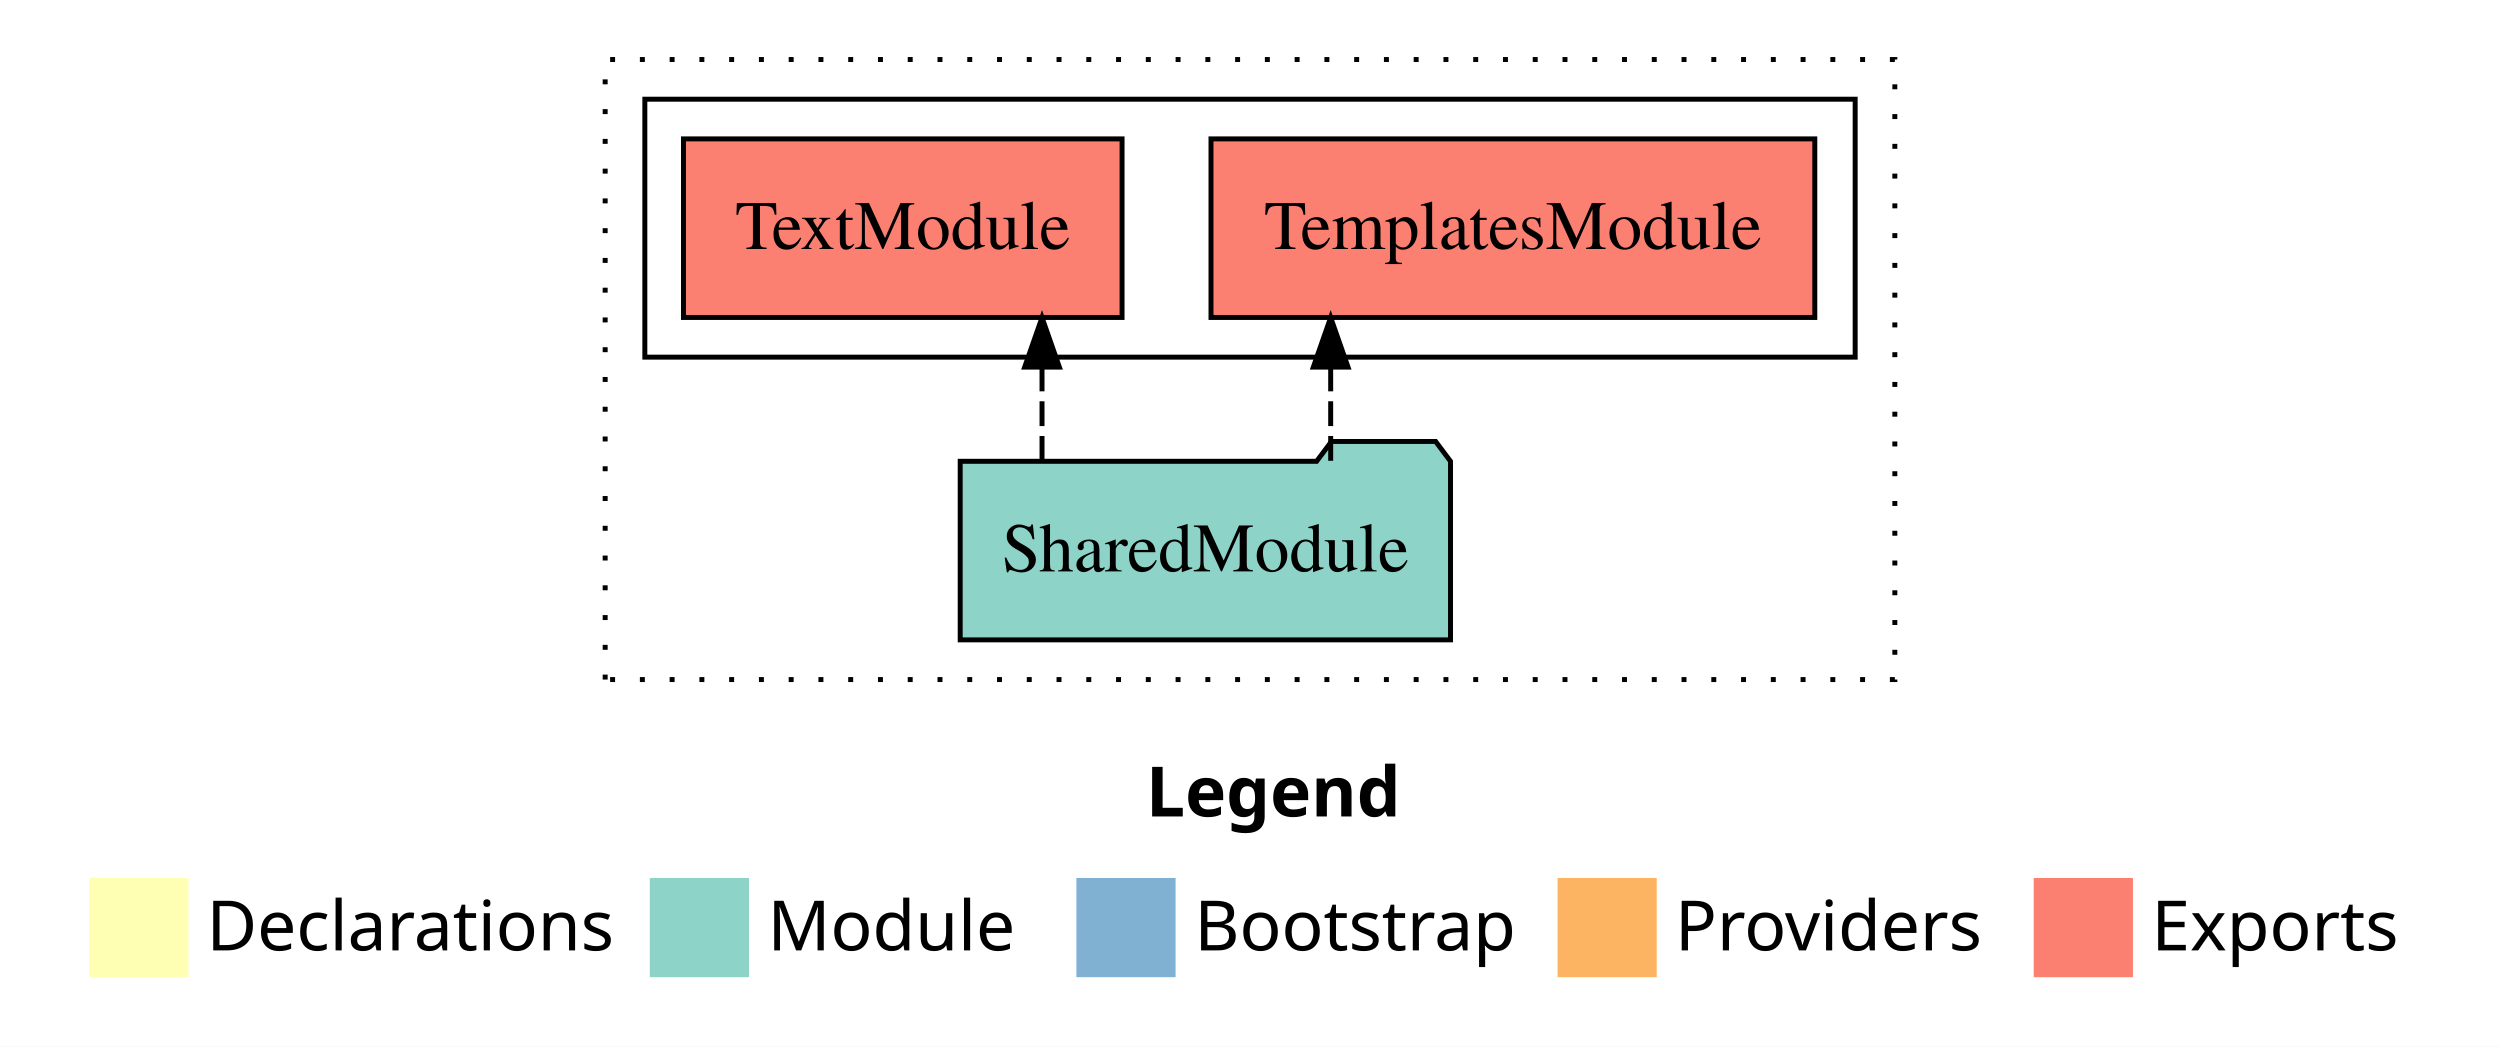
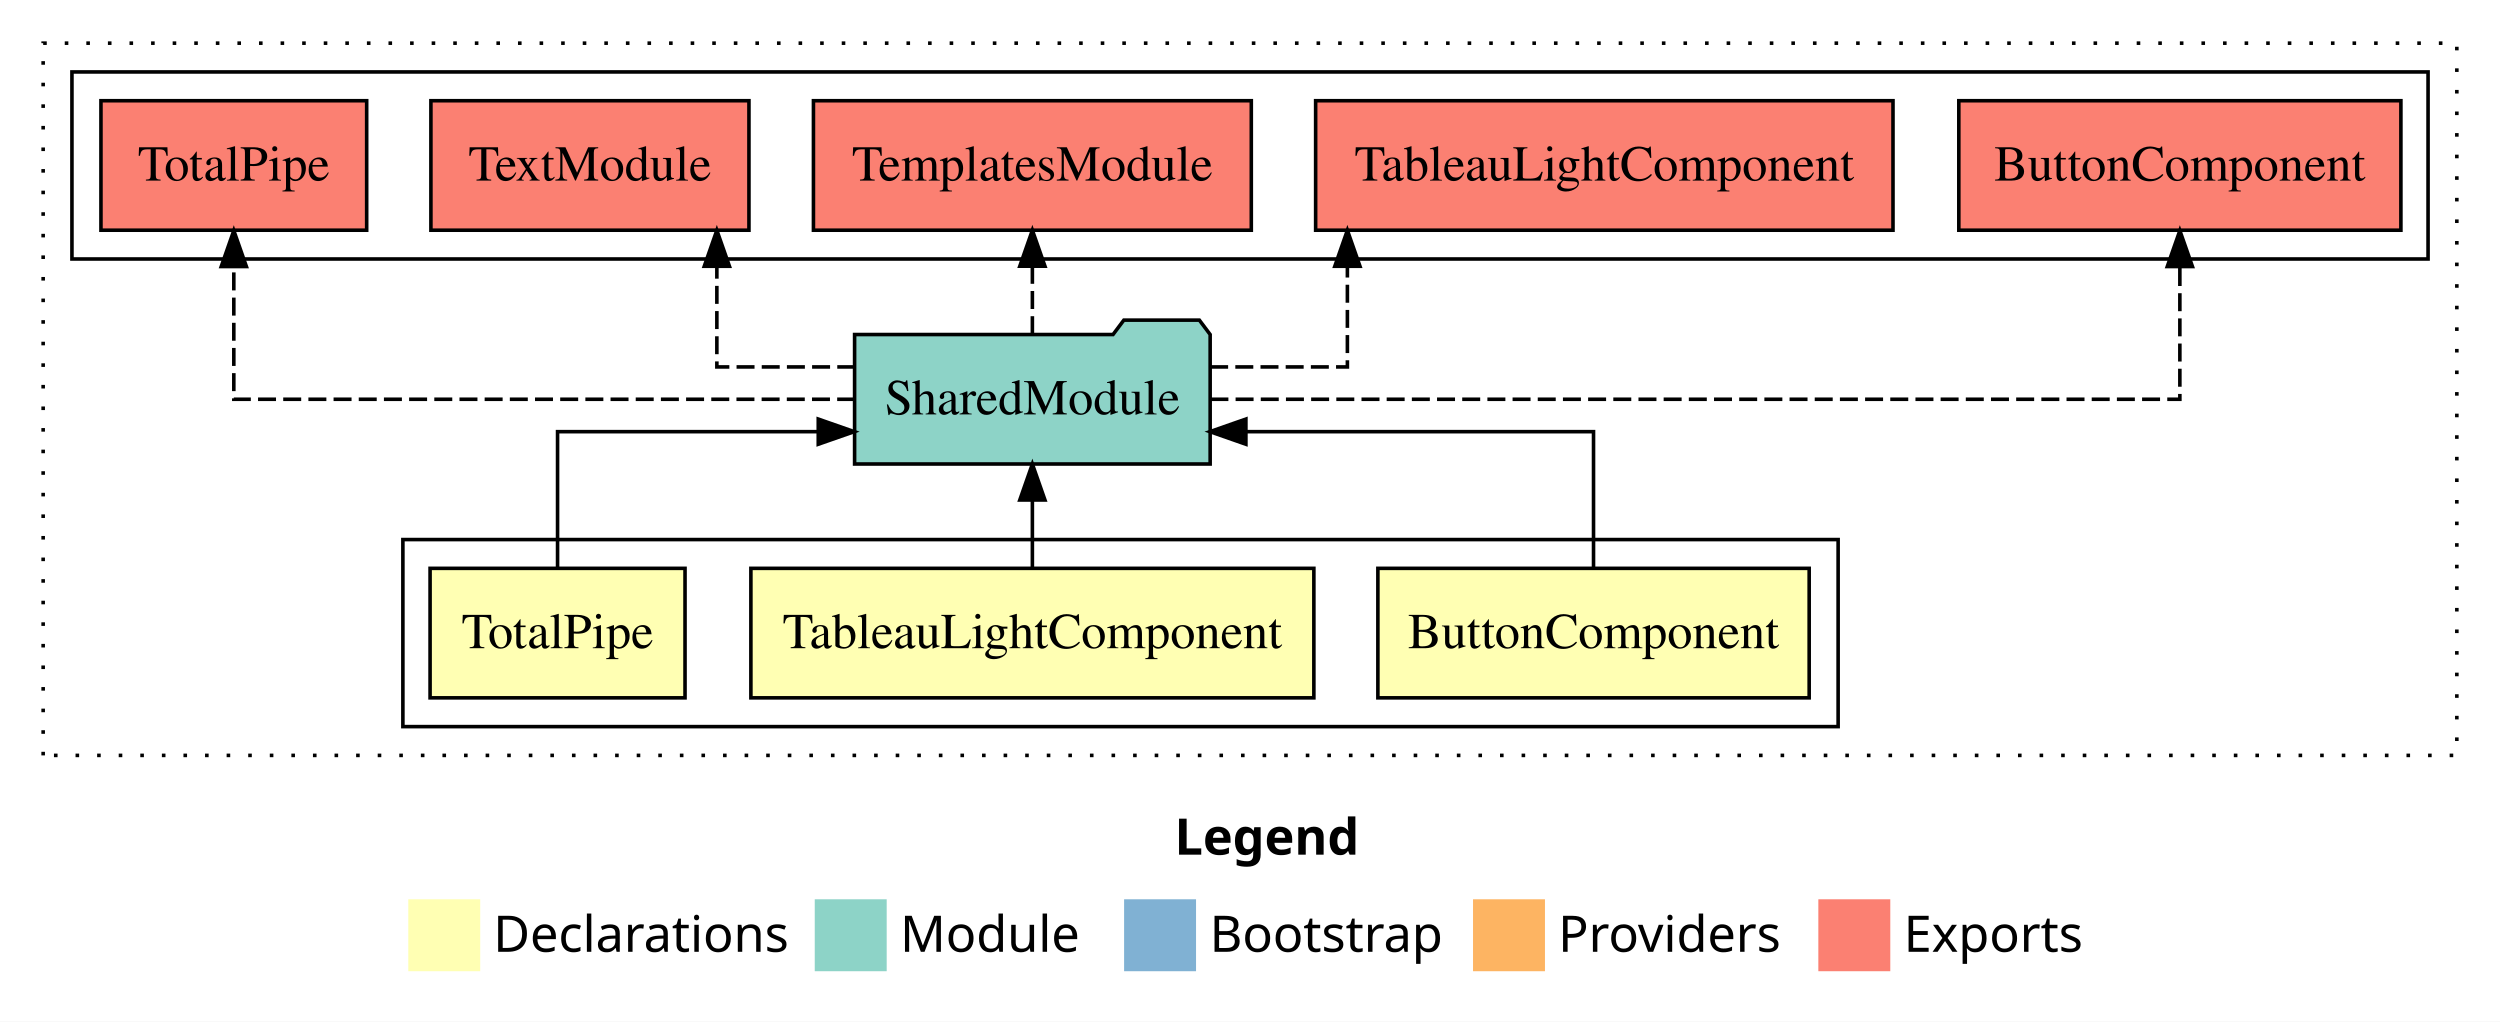
- <svg xmlns="http://www.w3.org/2000/svg" width="504pt" height="211pt" viewBox="0.00 0.00 504.00 211.00">
-   <g id="graph0" class="graph" transform="scale(1 1) rotate(0) translate(4 207)">
-     <polygon fill="#ffffff" stroke="transparent" points="-4,4 -4,-207 500,-207 500,4 -4,4" />
-     <text text-anchor="start" x="227.009" y="-42.4" font-family="sans-serif" font-weight="bold" font-size="14.00" fill="#000000">Legend</text>
-     <polygon fill="#ffffb3" stroke="transparent" points="14,-10 14,-30 34,-30 34,-10 14,-10" />
-     <text text-anchor="start" x="37.629" y="-15.4" font-family="sans-serif" font-size="14.00" fill="#000000">  Declarations</text>
-     <polygon fill="#8dd3c7" stroke="transparent" points="127,-10 127,-30 147,-30 147,-10 127,-10" />
-     <text text-anchor="start" x="150.725" y="-15.4" font-family="sans-serif" font-size="14.00" fill="#000000">  Module</text>
-     <polygon fill="#80b1d3" stroke="transparent" points="213,-10 213,-30 233,-30 233,-10 213,-10" />
-     <text text-anchor="start" x="236.781" y="-15.4" font-family="sans-serif" font-size="14.00" fill="#000000">  Bootstrap</text>
-     <polygon fill="#fdb462" stroke="transparent" points="310,-10 310,-30 330,-30 330,-10 310,-10" />
-     <text text-anchor="start" x="333.673" y="-15.4" font-family="sans-serif" font-size="14.00" fill="#000000">  Providers</text>
-     <polygon fill="#fb8072" stroke="transparent" points="406,-10 406,-30 426,-30 426,-10 406,-10" />
-     <text text-anchor="start" x="429.726" y="-15.4" font-family="sans-serif" font-size="14.00" fill="#000000">  Exports</text>
+ <svg xmlns="http://www.w3.org/2000/svg" width="695pt" height="284pt" viewBox="0.00 0.00 695.00 284.00">
+   <g id="graph0" class="graph" transform="scale(1 1) rotate(0) translate(4 280)">
+     <polygon fill="#ffffff" stroke="transparent" points="-4,4 -4,-280 691,-280 691,4 -4,4" />
+     <text text-anchor="start" x="322.509" y="-42.4" font-family="sans-serif" font-weight="bold" font-size="14.00" fill="#000000">Legend</text>
+     <polygon fill="#ffffb3" stroke="transparent" points="109.5,-10 109.5,-30 129.5,-30 129.5,-10 109.5,-10" />
+     <text text-anchor="start" x="133.129" y="-15.4" font-family="sans-serif" font-size="14.00" fill="#000000">  Declarations</text>
+     <polygon fill="#8dd3c7" stroke="transparent" points="222.5,-10 222.5,-30 242.5,-30 242.5,-10 222.5,-10" />
+     <text text-anchor="start" x="246.225" y="-15.4" font-family="sans-serif" font-size="14.00" fill="#000000">  Module</text>
+     <polygon fill="#80b1d3" stroke="transparent" points="308.5,-10 308.5,-30 328.5,-30 328.5,-10 308.5,-10" />
+     <text text-anchor="start" x="332.281" y="-15.4" font-family="sans-serif" font-size="14.00" fill="#000000">  Bootstrap</text>
+     <polygon fill="#fdb462" stroke="transparent" points="405.5,-10 405.5,-30 425.5,-30 425.5,-10 405.5,-10" />
+     <text text-anchor="start" x="429.173" y="-15.4" font-family="sans-serif" font-size="14.00" fill="#000000">  Providers</text>
+     <polygon fill="#fb8072" stroke="transparent" points="501.5,-10 501.5,-30 521.5,-30 521.5,-10 501.5,-10" />
+     <text text-anchor="start" x="525.226" y="-15.4" font-family="sans-serif" font-size="14.00" fill="#000000">  Exports</text>
    <g id="clust1" class="cluster">
-       <polygon fill="none" stroke="#000000" stroke-dasharray="1,5" points="118,-70 118,-195 378,-195 378,-70 118,-70" />
+       <polygon fill="none" stroke="#000000" stroke-dasharray="1,5" points="8,-70 8,-268 679,-268 679,-70 8,-70" />
    </g>
-     <g id="clust4" class="cluster">
-       <polygon fill="none" stroke="#000000" points="126,-135 126,-187 370,-187 370,-135 126,-135" />
+     <g id="clust2" class="cluster">
+       <polygon fill="none" stroke="#000000" points="108,-78 108,-130 507,-130 507,-78 108,-78" />
+     </g>
+     <g id="clust7" class="cluster">
+       <polygon fill="none" stroke="#000000" points="16,-208 16,-260 671,-260 671,-208 16,-208" />
    </g>
    <g id="node1" class="node">
-       <polygon fill="#fb8072" stroke="#000000" points="361.863,-179 240.137,-179 240.137,-143 361.863,-143 361.863,-179" />
-       <text text-anchor="middle" x="301" y="-156.8" font-family="Times,serif" font-size="14.00" fill="#000000">TemplatesModule </text>
+       <polygon fill="#ffffb3" stroke="#000000" points="498.951,-122 379.049,-122 379.049,-86 498.951,-86 498.951,-122" />
+       <text text-anchor="middle" x="439" y="-99.8" font-family="Times,serif" font-size="14.00" fill="#000000">ButtonComponent</text>
+     </g>
+     <g id="node4" class="node">
+       <polygon fill="#8dd3c7" stroke="#000000" points="332.423,-187 329.423,-191 308.423,-191 305.423,-187 233.577,-187 233.577,-151 332.423,-151 332.423,-187" />
+       <text text-anchor="middle" x="283" y="-164.8" font-family="Times,serif" font-size="14.00" fill="#000000">SharedModule</text>
+     </g>
+     <g id="edge1" class="edge">
+       <path fill="none" stroke="#000000" d="M439,-122.027C439,-138.398 439,-160 439,-160 439,-160 342.359,-160 342.359,-160" />
+       <polygon fill="#000000" stroke="#000000" points="342.359,-156.5 332.359,-160 342.359,-163.5 342.359,-156.5" />
    </g>
    <g id="node2" class="node">
-       <polygon fill="#fb8072" stroke="#000000" points="222.208,-179 133.792,-179 133.792,-143 222.208,-143 222.208,-179" />
-       <text text-anchor="middle" x="178" y="-156.8" font-family="Times,serif" font-size="14.00" fill="#000000">TextModule </text>
+       <polygon fill="#ffffb3" stroke="#000000" points="361.253,-122 204.747,-122 204.747,-86 361.253,-86 361.253,-122" />
+       <text text-anchor="middle" x="283" y="-99.8" font-family="Times,serif" font-size="14.00" fill="#000000">TableauLightComponent</text>
+     </g>
+     <g id="edge2" class="edge">
+       <path fill="none" stroke="#000000" d="M283,-122.106C283,-122.106 283,-140.991 283,-140.991" />
+       <polygon fill="#000000" stroke="#000000" points="279.5,-140.991 283,-150.991 286.5,-140.991 279.5,-140.991" />
    </g>
    <g id="node3" class="node">
-       <polygon fill="#8dd3c7" stroke="#000000" points="288.423,-114 285.423,-118 264.423,-118 261.423,-114 189.577,-114 189.577,-78 288.423,-78 288.423,-114" />
-       <text text-anchor="middle" x="239" y="-91.8" font-family="Times,serif" font-size="14.00" fill="#000000">SharedModule</text>
+       <polygon fill="#ffffb3" stroke="#000000" points="186.438,-122 115.562,-122 115.562,-86 186.438,-86 186.438,-122" />
+       <text text-anchor="middle" x="151" y="-99.8" font-family="Times,serif" font-size="14.00" fill="#000000">TotalPipe</text>
    </g>
-     <g id="edge1" class="edge">
-       <path fill="none" stroke="#000000" stroke-dasharray="5,2" d="M264.265,-114.106C264.265,-114.106 264.265,-132.991 264.265,-132.991" />
-       <polygon fill="#000000" stroke="#000000" points="260.765,-132.991 264.265,-142.991 267.765,-132.991 260.765,-132.991" />
+     <g id="edge3" class="edge">
+       <path fill="none" stroke="#000000" d="M151,-122.027C151,-138.398 151,-160 151,-160 151,-160 223.472,-160 223.472,-160" />
+       <polygon fill="#000000" stroke="#000000" points="223.473,-163.5 233.472,-160 223.472,-156.5 223.473,-163.5" />
    </g>
-     <g id="edge2" class="edge">
-       <path fill="none" stroke="#000000" stroke-dasharray="5,2" d="M206.071,-114.106C206.071,-114.106 206.071,-132.991 206.071,-132.991" />
-       <polygon fill="#000000" stroke="#000000" points="202.571,-132.991 206.071,-142.991 209.571,-132.991 202.571,-132.991" />
+     <g id="node5" class="node">
+       <polygon fill="#fb8072" stroke="#000000" points="663.45,-252 540.55,-252 540.55,-216 663.45,-216 663.45,-252" />
+       <text text-anchor="middle" x="602" y="-229.8" font-family="Times,serif" font-size="14.00" fill="#000000">ButtonComponent </text>
+     </g>
+     <g id="edge4" class="edge">
+       <path fill="none" stroke="#000000" stroke-dasharray="5,2" d="M332.494,-169C422.095,-169 602,-169 602,-169 602,-169 602,-205.894 602,-205.894" />
+       <polygon fill="#000000" stroke="#000000" points="598.5,-205.894 602,-215.894 605.5,-205.894 598.5,-205.894" />
+     </g>
+     <g id="node6" class="node">
+       <polygon fill="#fb8072" stroke="#000000" points="522.253,-252 361.747,-252 361.747,-216 522.253,-216 522.253,-252" />
+       <text text-anchor="middle" x="442" y="-229.8" font-family="Times,serif" font-size="14.00" fill="#000000">TableauLightComponent </text>
+     </g>
+     <g id="edge5" class="edge">
+       <path fill="none" stroke="#000000" stroke-dasharray="5,2" d="M332.418,-178C352.282,-178 370.574,-178 370.574,-178 370.574,-178 370.574,-205.973 370.574,-205.973" />
+       <polygon fill="#000000" stroke="#000000" points="367.074,-205.973 370.574,-215.973 374.074,-205.973 367.074,-205.973" />
+     </g>
+     <g id="node7" class="node">
+       <polygon fill="#fb8072" stroke="#000000" points="343.863,-252 222.137,-252 222.137,-216 343.863,-216 343.863,-252" />
+       <text text-anchor="middle" x="283" y="-229.8" font-family="Times,serif" font-size="14.00" fill="#000000">TemplatesModule </text>
+     </g>
+     <g id="edge6" class="edge">
+       <path fill="none" stroke="#000000" stroke-dasharray="5,2" d="M283,-187.106C283,-187.106 283,-205.991 283,-205.991" />
+       <polygon fill="#000000" stroke="#000000" points="279.5,-205.991 283,-215.991 286.5,-205.991 279.5,-205.991" />
+     </g>
+     <g id="node8" class="node">
+       <polygon fill="#fb8072" stroke="#000000" points="204.208,-252 115.792,-252 115.792,-216 204.208,-216 204.208,-252" />
+       <text text-anchor="middle" x="160" y="-229.8" font-family="Times,serif" font-size="14.00" fill="#000000">TextModule </text>
+     </g>
+     <g id="edge7" class="edge">
+       <path fill="none" stroke="#000000" stroke-dasharray="5,2" d="M233.759,-178C213.764,-178 195.286,-178 195.286,-178 195.286,-178 195.286,-205.973 195.286,-205.973" />
+       <polygon fill="#000000" stroke="#000000" points="191.786,-205.973 195.286,-215.973 198.786,-205.973 191.786,-205.973" />
+     </g>
+     <g id="node9" class="node">
+       <polygon fill="#fb8072" stroke="#000000" points="97.936,-252 24.064,-252 24.064,-216 97.936,-216 97.936,-252" />
+       <text text-anchor="middle" x="61" y="-229.8" font-family="Times,serif" font-size="14.00" fill="#000000">TotalPipe </text>
+     </g>
+     <g id="edge8" class="edge">
+       <path fill="none" stroke="#000000" stroke-dasharray="5,2" d="M233.731,-169C168.328,-169 61,-169 61,-169 61,-169 61,-205.894 61,-205.894" />
+       <polygon fill="#000000" stroke="#000000" points="57.5,-205.894 61,-215.894 64.5,-205.894 57.5,-205.894" />
    </g>
  </g>
</svg>
